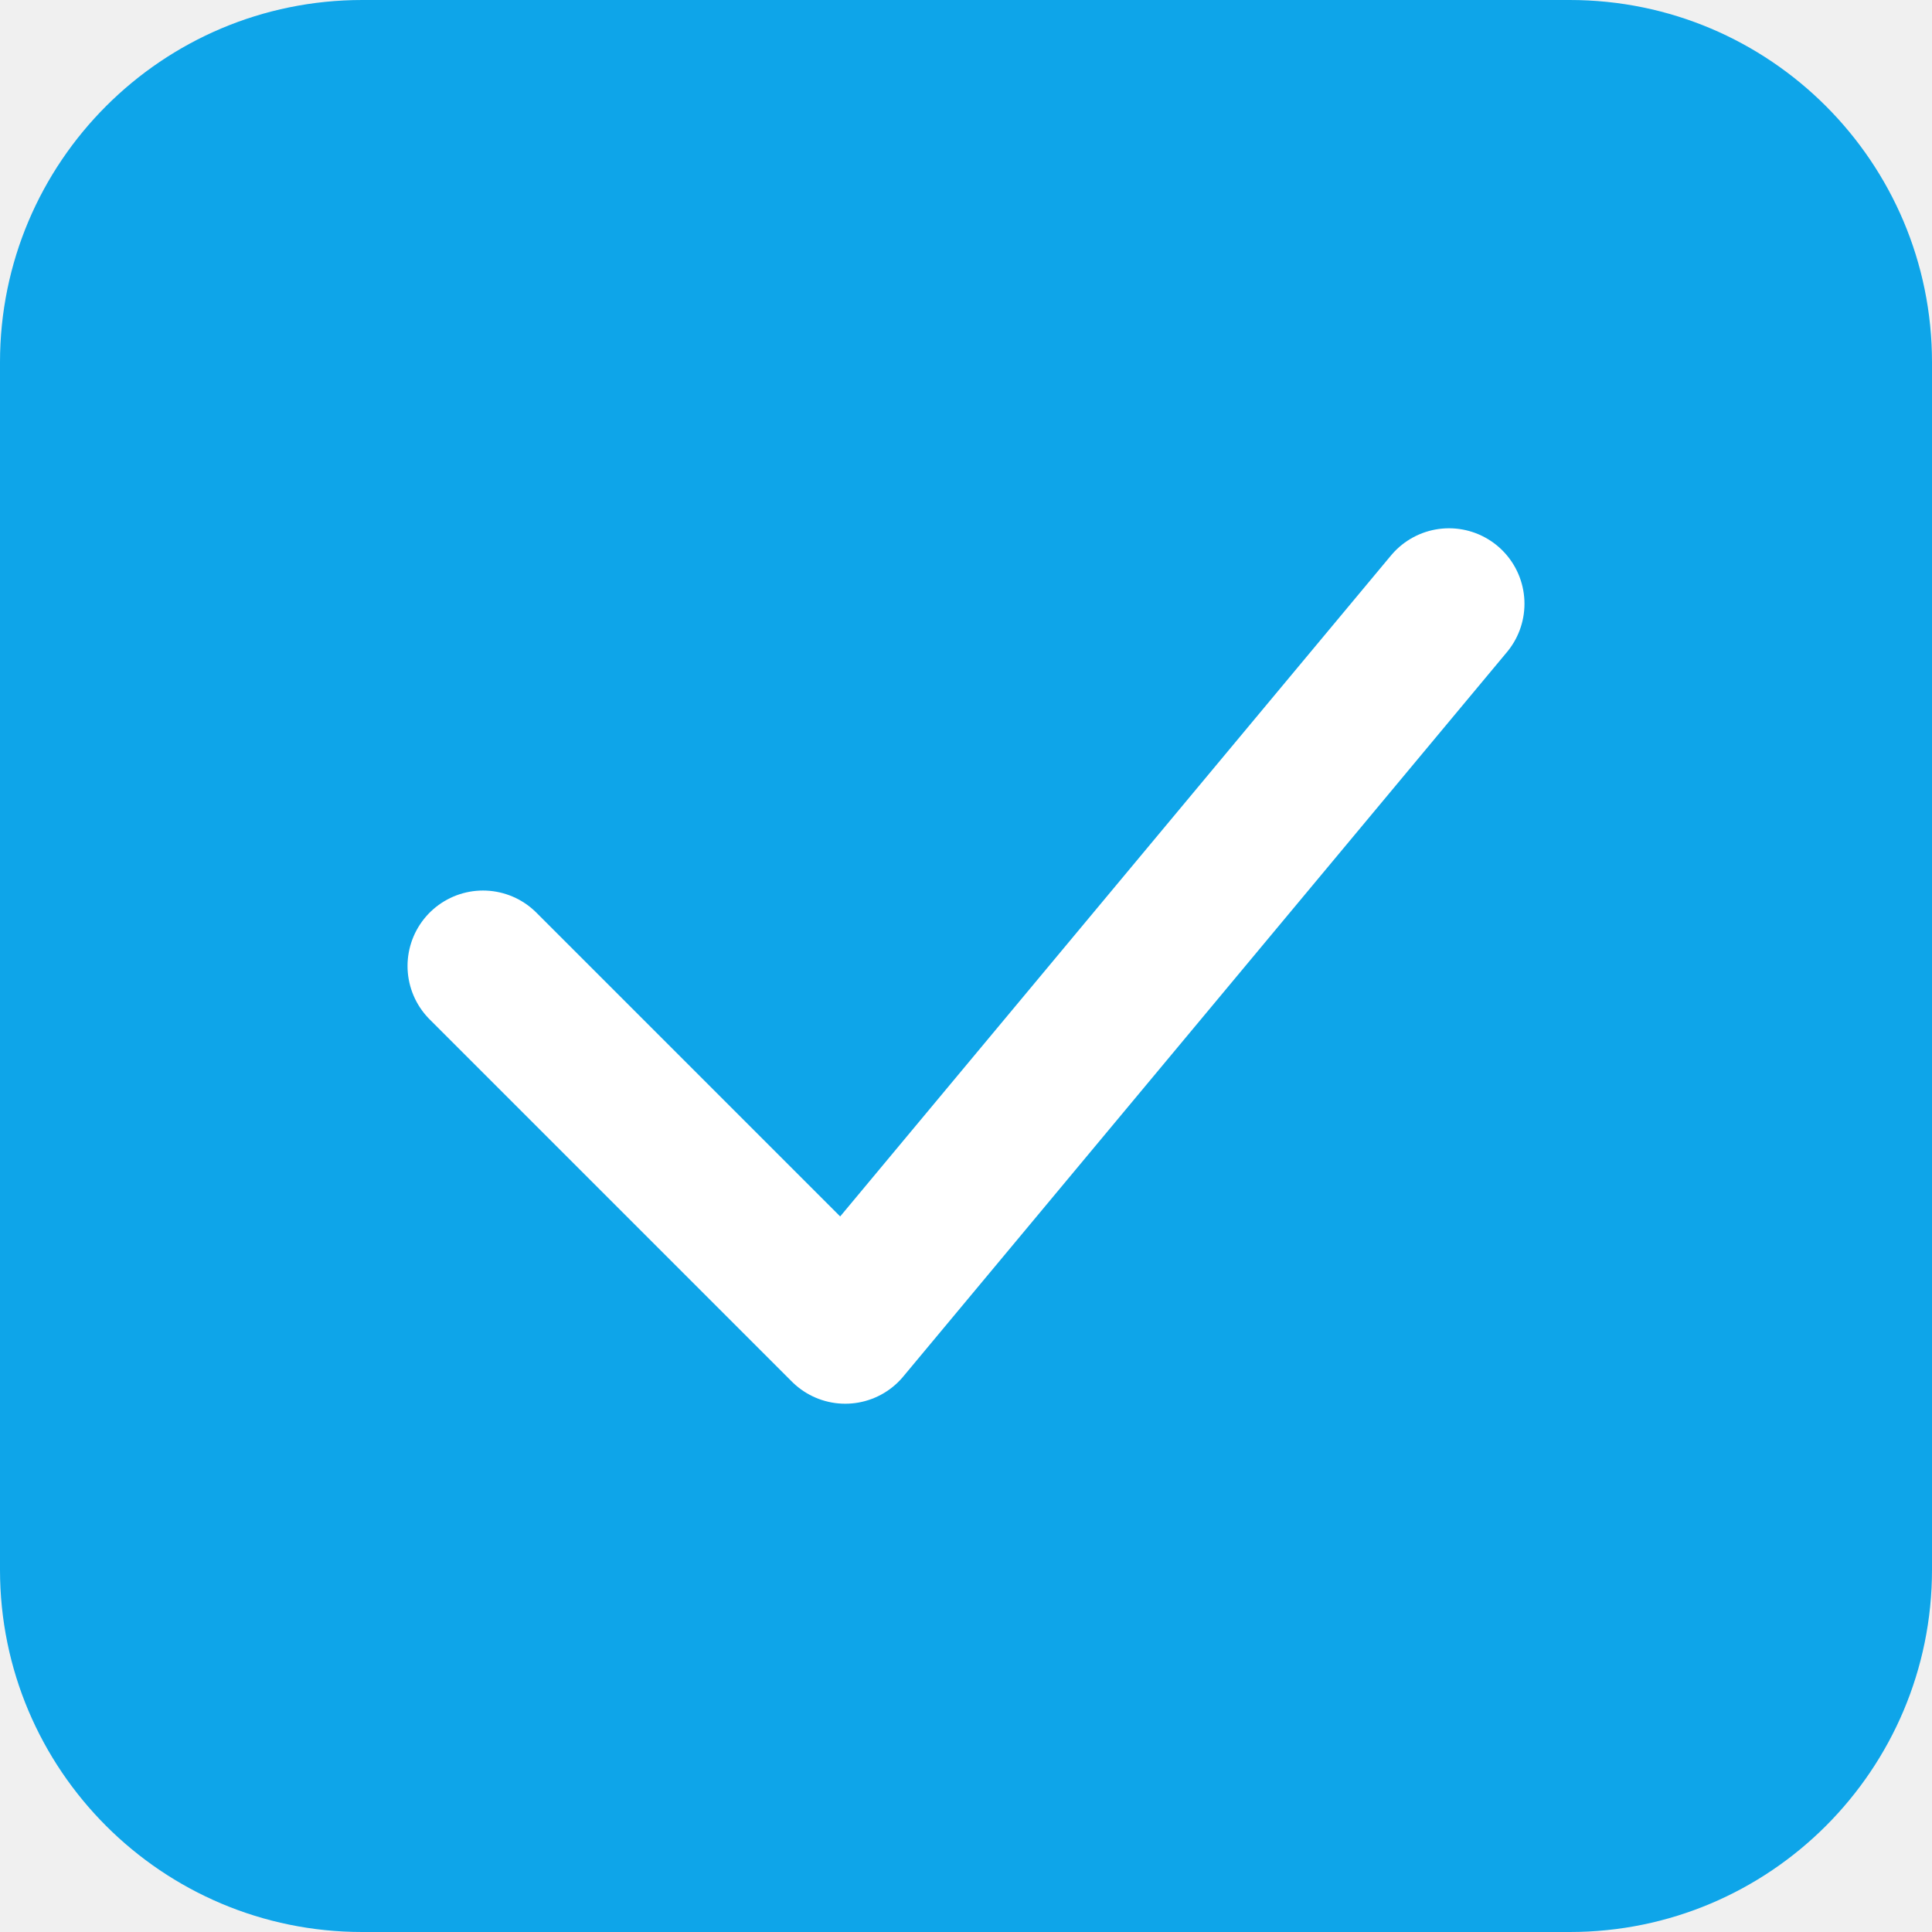
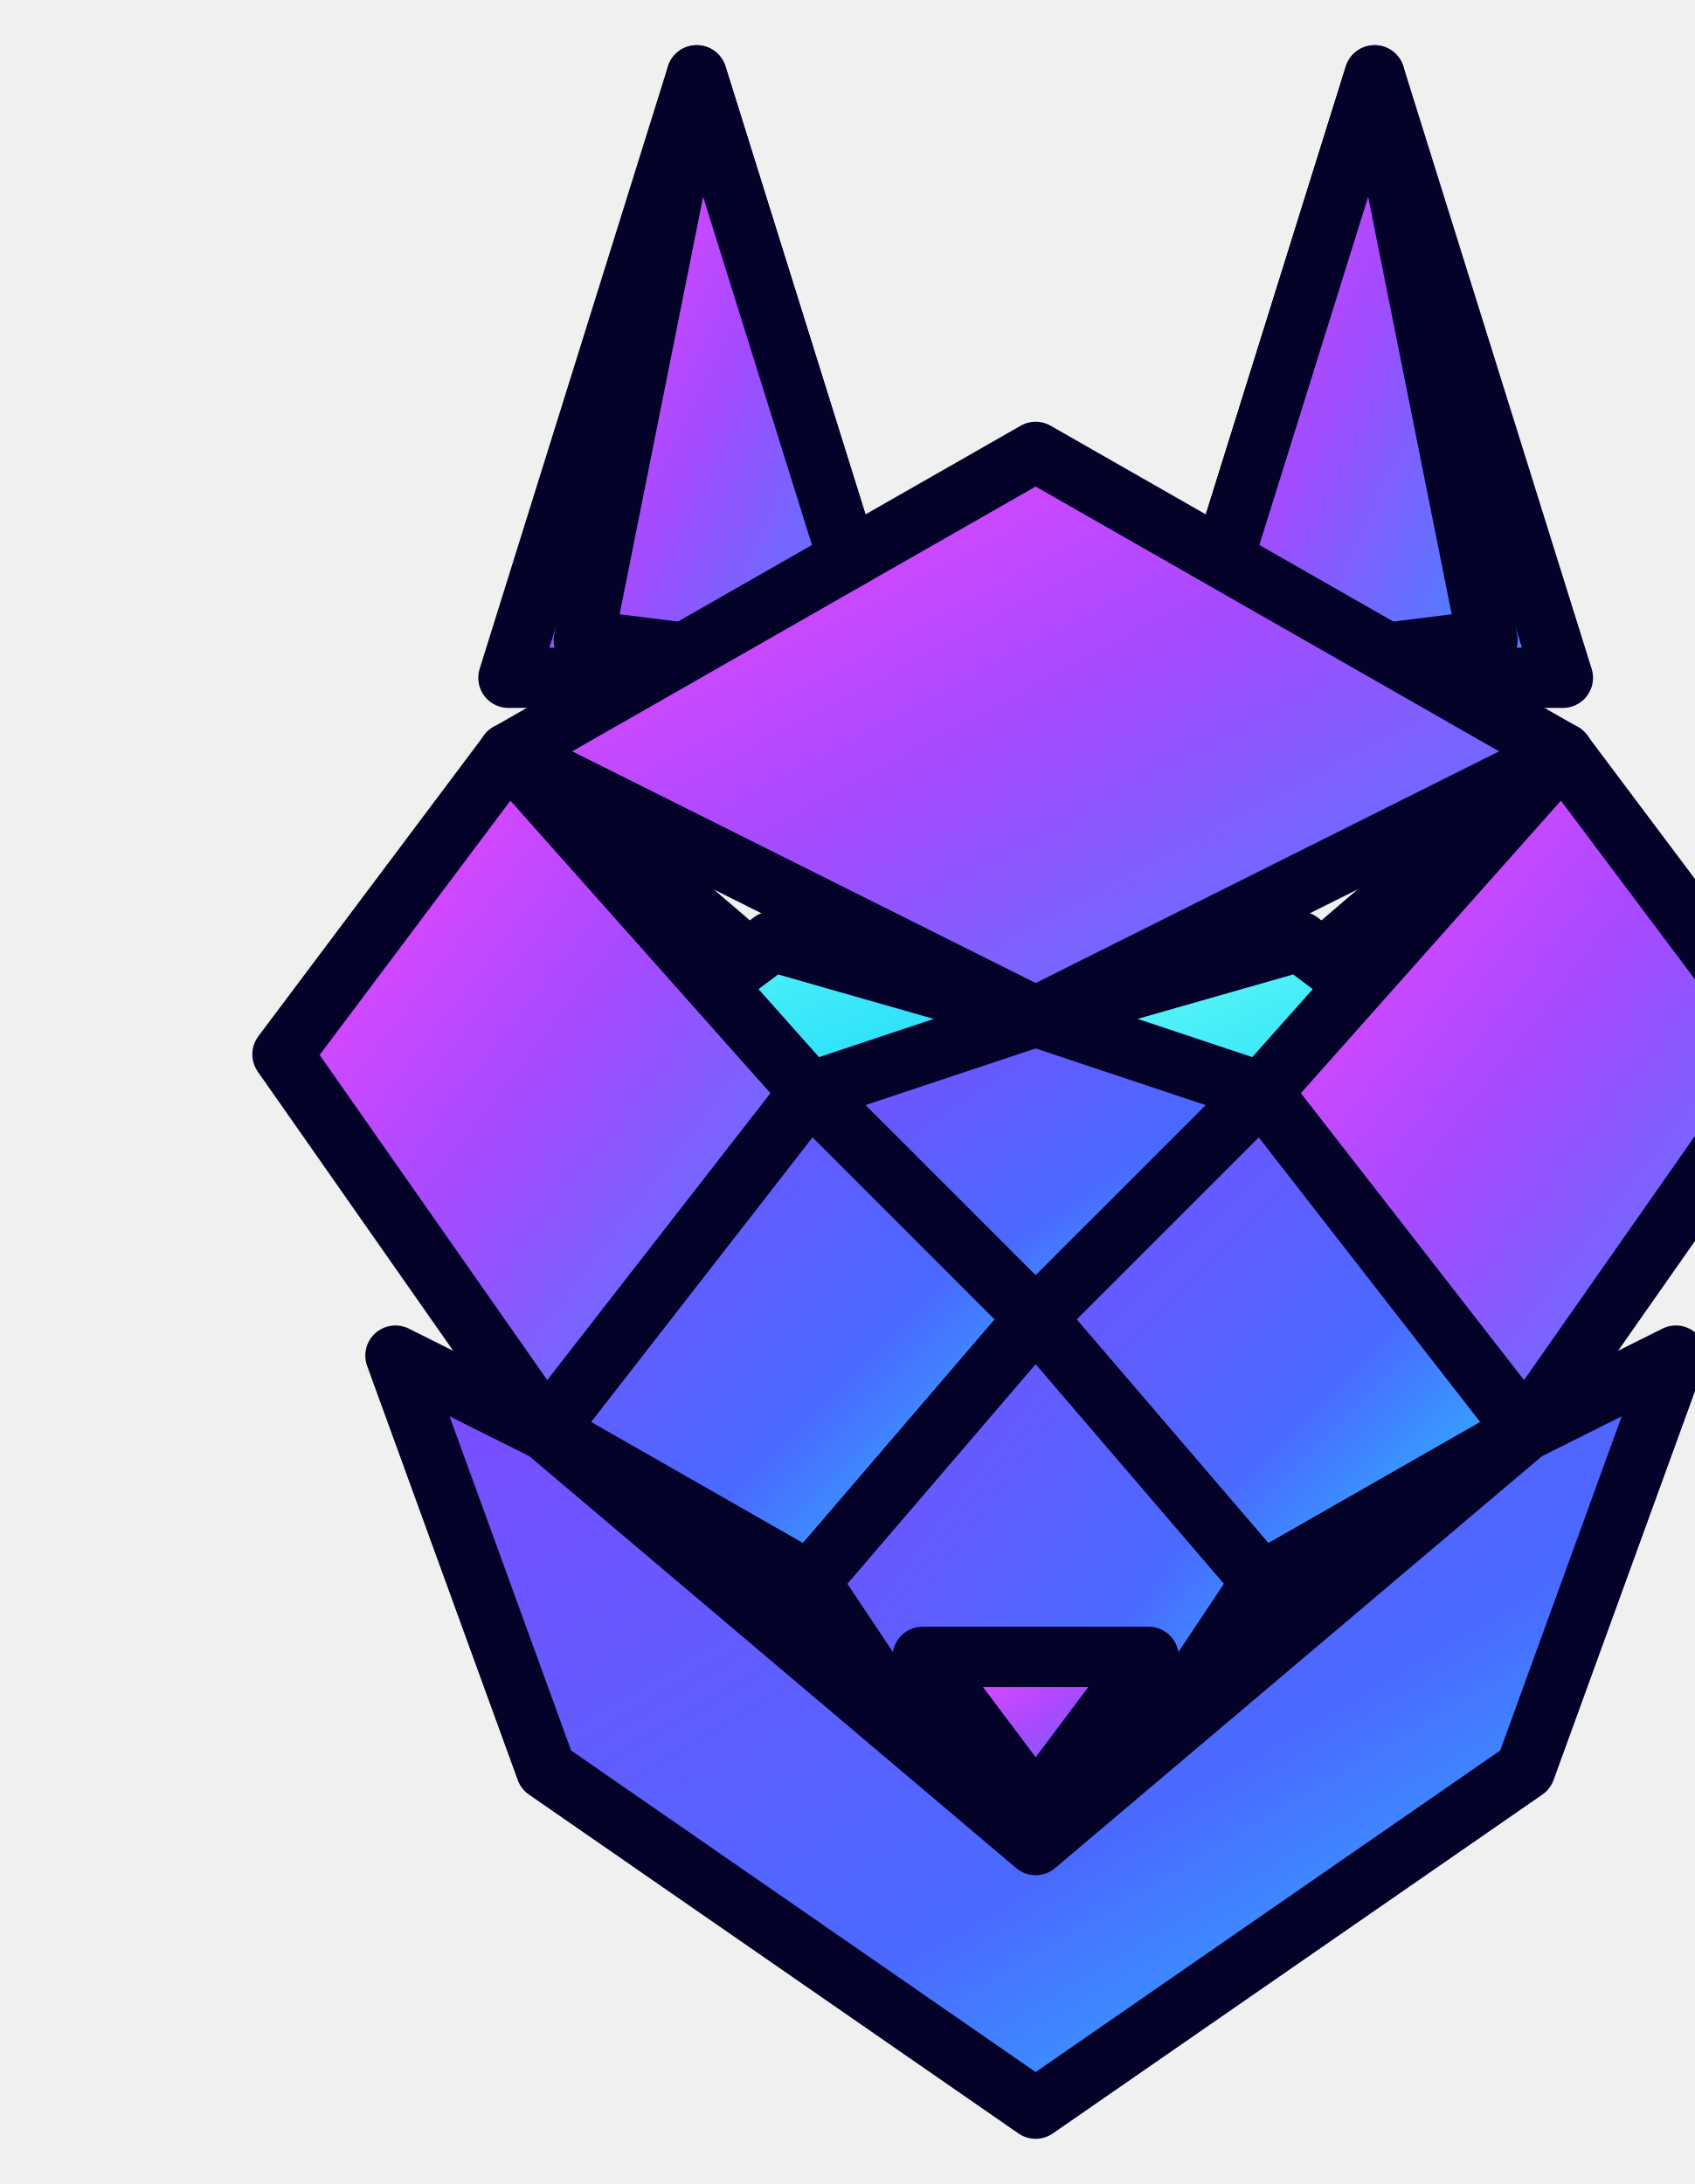
- <svg xmlns="http://www.w3.org/2000/svg" width="32" height="32" viewBox="0 0 32 32" fill="none">
-   <rect width="32" height="32" rx="6" fill="#0EA5E9" />
-   <path d="M8 16L14 22L24 10" stroke="white" stroke-width="2.5" stroke-linecap="round" stroke-linejoin="round" />
+ <svg xmlns="http://www.w3.org/2000/svg" viewBox="15 0 90 116">
+   <defs>
+     <linearGradient id="g1" x1="0" y1="0" x2="1" y2="1">
+       <stop offset="0%" stop-color="#ff44ff" />
+       <stop offset="50%" stop-color="#a24bff" />
+       <stop offset="100%" stop-color="#3f87ff" />
+     </linearGradient>
+     <linearGradient id="g2" x1="0" y1="0" x2="1" y2="1">
+       <stop offset="0%" stop-color="#7f4bff" />
+       <stop offset="60%" stop-color="#4a6aff" />
+       <stop offset="100%" stop-color="#21d2ff" />
+     </linearGradient>
+     <linearGradient id="eye" x1="0" y1="0" x2="1" y2="1">
+       <stop offset="0%" stop-color="#6afff4" />
+       <stop offset="100%" stop-color="#00caff" />
+     </linearGradient>
+   </defs>
+   <g transform="translate(10,4)" fill="none" stroke="#05022a" stroke-width="3.2" stroke-linejoin="round" stroke-linecap="round">
+     <polygon fill="url(#g1)" points="42,0 32,32 52,32" />
+     <polygon fill="url(#g1)" points="78,0 68,32 88,32" />
+     <polygon fill="url(#g1)" points="42,0 52,32 36,30" />
+     <polygon fill="url(#g1)" points="78,0 68,32 84,30" />
+     <polygon fill="url(#g1)" points="32,36 60,20 88,36 60,50" />
+     <polygon fill="url(#g1)" points="32,36 46,48 40,56 24,48" />
+     <polygon fill="url(#g1)" points="88,36 74,48 80,56 96,48" />
+     <polygon fill="url(#eye)" points="46,46 30,58 50,60 60,50" />
+     <polygon fill="url(#eye)" points="74,46 90,58 70,60 60,50" />
+     <polygon fill="url(#g1)" points="32,36 20,52 34,72 48,54" />
+     <polygon fill="url(#g1)" points="88,36 100,52 86,72 72,54" />
+     <polygon fill="url(#g2)" points="48,54 60,50 72,54 60,66" />
+     <polygon fill="url(#g2)" points="34,72 48,54 60,66 48,80" />
+     <polygon fill="url(#g2)" points="86,72 72,54 60,66 72,80" />
+     <polygon fill="url(#g2)" points="48,80 60,66 72,80 60,98" />
+     <polygon fill="url(#g1)" points="54,84 66,84 60,92" />
+     <polygon fill="url(#g2)" points="26,68 34,90 60,108 86,90 94,68 86,72 60,94 34,72" />
+   </g>
</svg>
